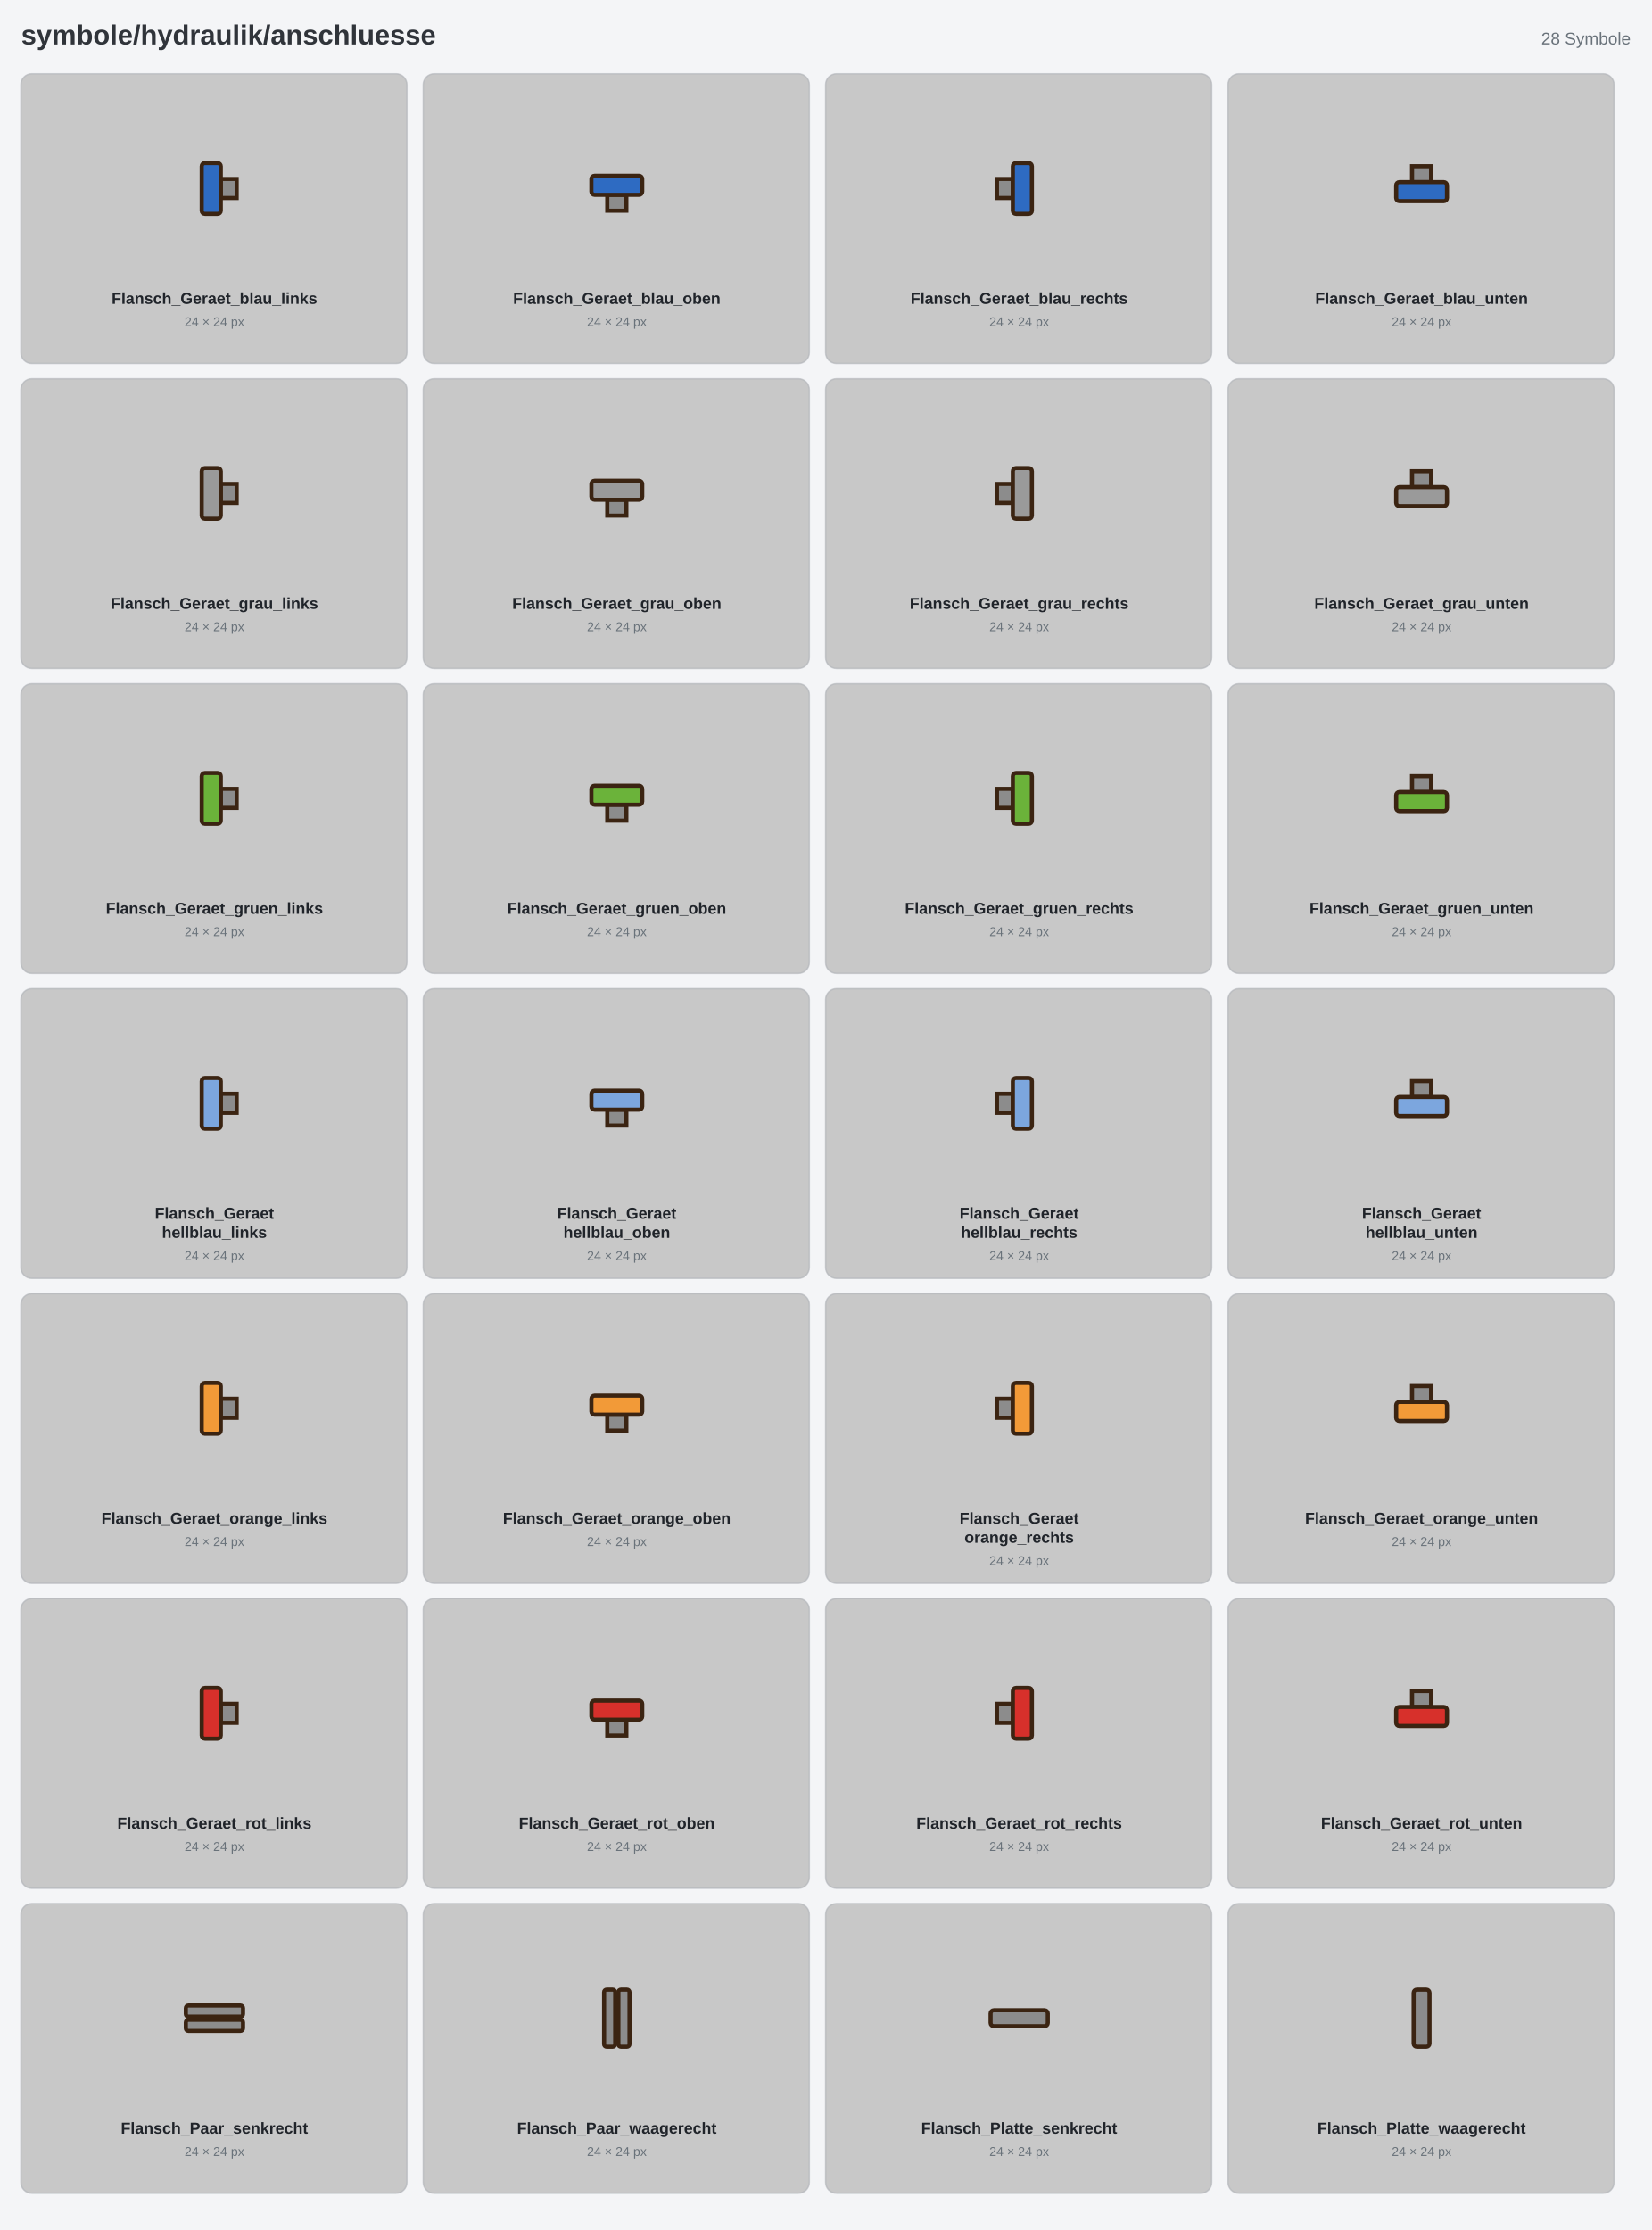
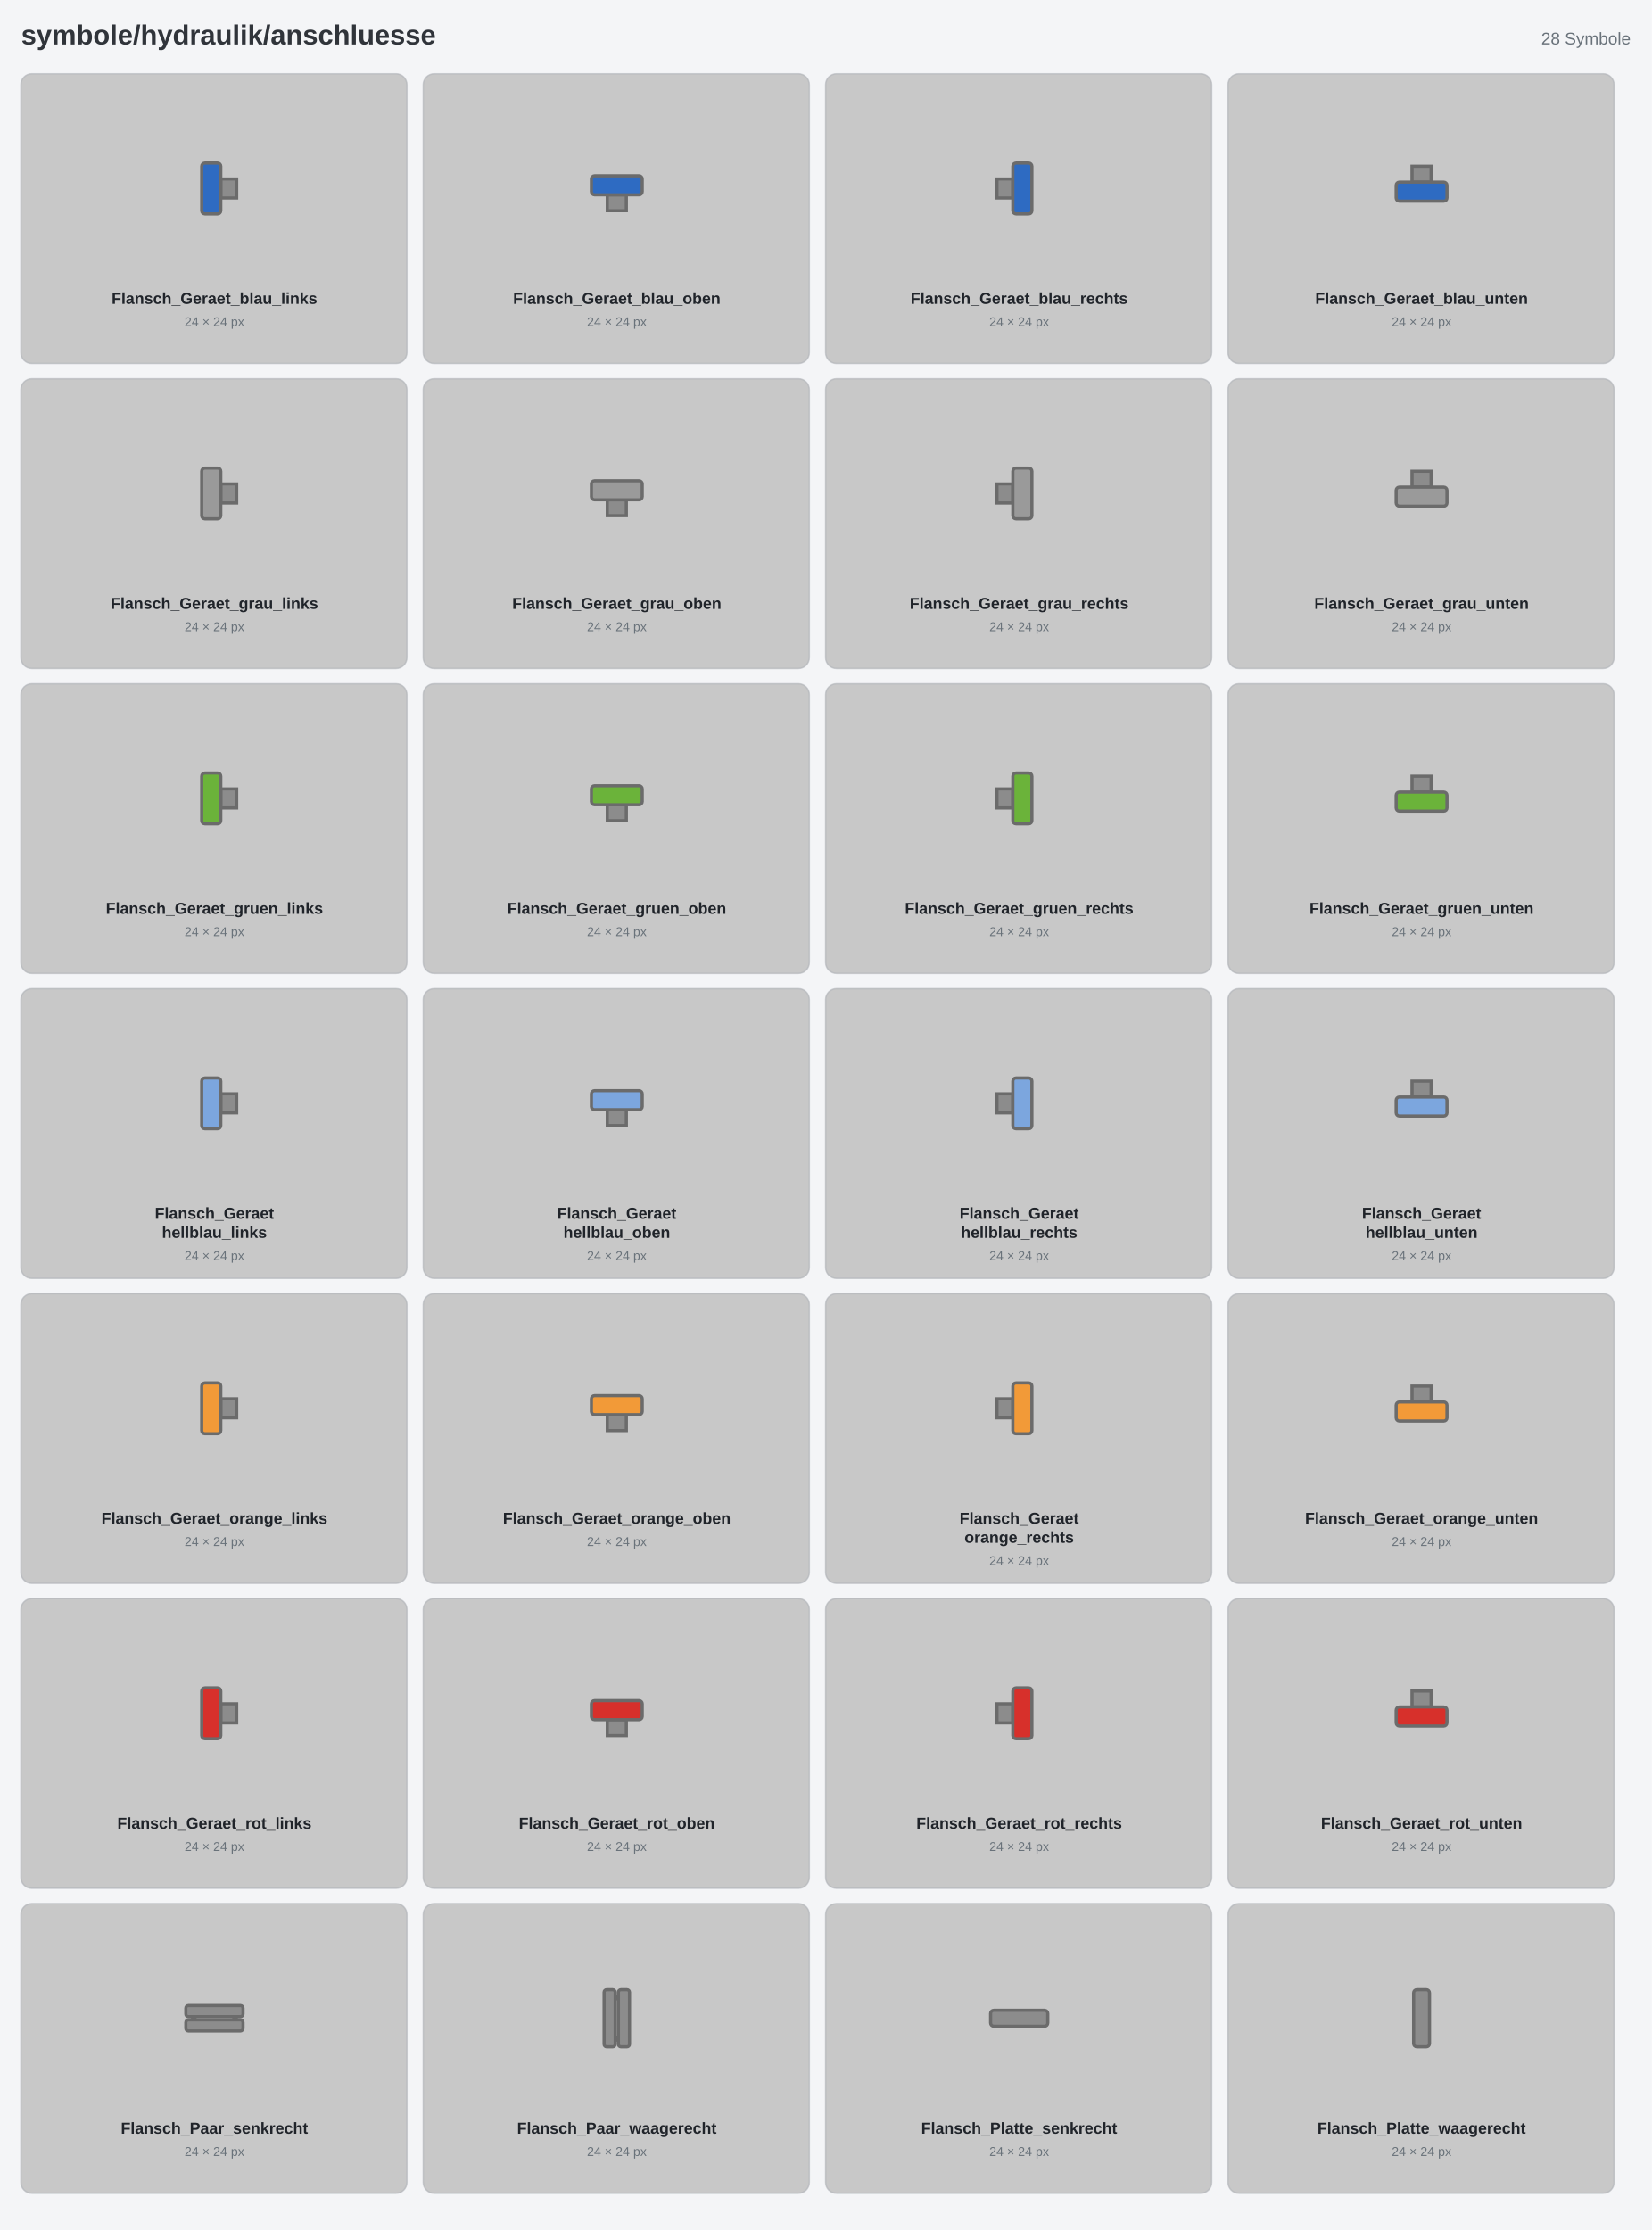
<svg xmlns="http://www.w3.org/2000/svg" width="1560" height="2106" viewBox="0 0 1560 2106">
  <style>text{font-family:Segoe UI, Arial, Helvetica, sans-serif}.name{font-size:15px;font-weight:700;fill:#20242A;text-anchor:middle}.mass{font-size:12px;fill:#69727A;text-anchor:middle}</style>
  <rect width="1560" height="2106" fill="#F4F5F7" />
  <text x="20" y="42" font-size="26" font-weight="700" fill="#30343A">symbole/hydraulik/anschluesse</text>
  <text x="1540" y="42" font-size="16" fill="#69727A" text-anchor="end">28 Symbole</text>
  <g id="Flansch_Geraet_blau_links">
    <rect x="19" y="69" width="366" height="275" rx="11" fill="#D1D3D7" />
    <rect x="20" y="70" width="364" height="273" rx="10" fill="#C8C8C8" stroke="#BBBDC0" />
    <svg x="166.5" y="142" width="72" height="72" viewBox="0 0 24 24" overflow="hidden">
      <g transform="rotate(90 12 12)">
-         <rect x="9" y="5" width="6" height="5" fill="#8C8C8C" stroke="#3B2412" stroke-width="1.3" />
-         <rect x="4" y="10" width="16" height="6" rx="1" fill="#2E6BC2" stroke="#3B2412" stroke-width="1.3" />
+         <rect x="9" y="5" width="6" height="5" fill="#8C8C8C" stroke="#6B6B6B" stroke-width="1" />
+         <rect x="4" y="10" width="16" height="6" rx="1" fill="#2E6BC2" stroke="#6B6B6B" stroke-width="1" />
      </g>
    </svg>
    <text x="202.5" y="287" class="name">Flansch_Geraet_blau_links</text>
    <text x="202.5" y="308" class="mass">24 × 24 px</text>
  </g>
  <g id="Flansch_Geraet_blau_oben">
    <rect x="399" y="69" width="366" height="275" rx="11" fill="#D1D3D7" />
    <rect x="400" y="70" width="364" height="273" rx="10" fill="#C8C8C8" stroke="#BBBDC0" />
    <svg x="546.5" y="142" width="72" height="72" viewBox="0 0 24 24" overflow="hidden">
      <g transform="rotate(180 12 12)">
-         <rect x="9" y="5" width="6" height="5" fill="#8C8C8C" stroke="#3B2412" stroke-width="1.3" />
-         <rect x="4" y="10" width="16" height="6" rx="1" fill="#2E6BC2" stroke="#3B2412" stroke-width="1.3" />
+         <rect x="9" y="5" width="6" height="5" fill="#8C8C8C" stroke="#6B6B6B" stroke-width="1" />
+         <rect x="4" y="10" width="16" height="6" rx="1" fill="#2E6BC2" stroke="#6B6B6B" stroke-width="1" />
      </g>
    </svg>
    <text x="582.5" y="287" class="name">Flansch_Geraet_blau_oben</text>
    <text x="582.5" y="308" class="mass">24 × 24 px</text>
  </g>
  <g id="Flansch_Geraet_blau_rechts">
    <rect x="779" y="69" width="366" height="275" rx="11" fill="#D1D3D7" />
    <rect x="780" y="70" width="364" height="273" rx="10" fill="#C8C8C8" stroke="#BBBDC0" />
    <svg x="926.5" y="142" width="72" height="72" viewBox="0 0 24 24" overflow="hidden">
      <g transform="rotate(270 12 12)">
-         <rect x="9" y="5" width="6" height="5" fill="#8C8C8C" stroke="#3B2412" stroke-width="1.3" />
-         <rect x="4" y="10" width="16" height="6" rx="1" fill="#2E6BC2" stroke="#3B2412" stroke-width="1.3" />
+         <rect x="9" y="5" width="6" height="5" fill="#8C8C8C" stroke="#6B6B6B" stroke-width="1" />
+         <rect x="4" y="10" width="16" height="6" rx="1" fill="#2E6BC2" stroke="#6B6B6B" stroke-width="1" />
      </g>
    </svg>
    <text x="962.5" y="287" class="name">Flansch_Geraet_blau_rechts</text>
    <text x="962.5" y="308" class="mass">24 × 24 px</text>
  </g>
  <g id="Flansch_Geraet_blau_unten">
    <rect x="1159" y="69" width="366" height="275" rx="11" fill="#D1D3D7" />
    <rect x="1160" y="70" width="364" height="273" rx="10" fill="#C8C8C8" stroke="#BBBDC0" />
    <svg x="1306.5" y="142" width="72" height="72" viewBox="0 0 24 24" overflow="hidden">
      <g transform="rotate(0 12 12)">
-         <rect x="9" y="5" width="6" height="5" fill="#8C8C8C" stroke="#3B2412" stroke-width="1.3" />
-         <rect x="4" y="10" width="16" height="6" rx="1" fill="#2E6BC2" stroke="#3B2412" stroke-width="1.3" />
+         <rect x="9" y="5" width="6" height="5" fill="#8C8C8C" stroke="#6B6B6B" stroke-width="1" />
+         <rect x="4" y="10" width="16" height="6" rx="1" fill="#2E6BC2" stroke="#6B6B6B" stroke-width="1" />
      </g>
    </svg>
    <text x="1342.5" y="287" class="name">Flansch_Geraet_blau_unten</text>
    <text x="1342.5" y="308" class="mass">24 × 24 px</text>
  </g>
  <g id="Flansch_Geraet_grau_links">
    <rect x="19" y="357" width="366" height="275" rx="11" fill="#D1D3D7" />
    <rect x="20" y="358" width="364" height="273" rx="10" fill="#C8C8C8" stroke="#BBBDC0" />
    <svg x="166.5" y="430" width="72" height="72" viewBox="0 0 24 24" overflow="hidden">
      <g transform="rotate(90 12 12)">
-         <rect x="9" y="5" width="6" height="5" fill="#8C8C8C" stroke="#3B2412" stroke-width="1.3" />
-         <rect x="4" y="10" width="16" height="6" rx="1" fill="#9A9A9A" stroke="#3B2412" stroke-width="1.3" />
+         <rect x="9" y="5" width="6" height="5" fill="#8C8C8C" stroke="#6B6B6B" stroke-width="1" />
+         <rect x="4" y="10" width="16" height="6" rx="1" fill="#9A9A9A" stroke="#6B6B6B" stroke-width="1" />
      </g>
    </svg>
    <text x="202.5" y="575" class="name">Flansch_Geraet_grau_links</text>
    <text x="202.5" y="596" class="mass">24 × 24 px</text>
  </g>
  <g id="Flansch_Geraet_grau_oben">
    <rect x="399" y="357" width="366" height="275" rx="11" fill="#D1D3D7" />
    <rect x="400" y="358" width="364" height="273" rx="10" fill="#C8C8C8" stroke="#BBBDC0" />
    <svg x="546.5" y="430" width="72" height="72" viewBox="0 0 24 24" overflow="hidden">
      <g transform="rotate(180 12 12)">
-         <rect x="9" y="5" width="6" height="5" fill="#8C8C8C" stroke="#3B2412" stroke-width="1.3" />
-         <rect x="4" y="10" width="16" height="6" rx="1" fill="#9A9A9A" stroke="#3B2412" stroke-width="1.3" />
+         <rect x="9" y="5" width="6" height="5" fill="#8C8C8C" stroke="#6B6B6B" stroke-width="1" />
+         <rect x="4" y="10" width="16" height="6" rx="1" fill="#9A9A9A" stroke="#6B6B6B" stroke-width="1" />
      </g>
    </svg>
    <text x="582.5" y="575" class="name">Flansch_Geraet_grau_oben</text>
    <text x="582.5" y="596" class="mass">24 × 24 px</text>
  </g>
  <g id="Flansch_Geraet_grau_rechts">
    <rect x="779" y="357" width="366" height="275" rx="11" fill="#D1D3D7" />
    <rect x="780" y="358" width="364" height="273" rx="10" fill="#C8C8C8" stroke="#BBBDC0" />
    <svg x="926.5" y="430" width="72" height="72" viewBox="0 0 24 24" overflow="hidden">
      <g transform="rotate(270 12 12)">
-         <rect x="9" y="5" width="6" height="5" fill="#8C8C8C" stroke="#3B2412" stroke-width="1.3" />
-         <rect x="4" y="10" width="16" height="6" rx="1" fill="#9A9A9A" stroke="#3B2412" stroke-width="1.3" />
+         <rect x="9" y="5" width="6" height="5" fill="#8C8C8C" stroke="#6B6B6B" stroke-width="1" />
+         <rect x="4" y="10" width="16" height="6" rx="1" fill="#9A9A9A" stroke="#6B6B6B" stroke-width="1" />
      </g>
    </svg>
    <text x="962.5" y="575" class="name">Flansch_Geraet_grau_rechts</text>
    <text x="962.5" y="596" class="mass">24 × 24 px</text>
  </g>
  <g id="Flansch_Geraet_grau_unten">
    <rect x="1159" y="357" width="366" height="275" rx="11" fill="#D1D3D7" />
    <rect x="1160" y="358" width="364" height="273" rx="10" fill="#C8C8C8" stroke="#BBBDC0" />
    <svg x="1306.5" y="430" width="72" height="72" viewBox="0 0 24 24" overflow="hidden">
      <g transform="rotate(0 12 12)">
-         <rect x="9" y="5" width="6" height="5" fill="#8C8C8C" stroke="#3B2412" stroke-width="1.3" />
-         <rect x="4" y="10" width="16" height="6" rx="1" fill="#9A9A9A" stroke="#3B2412" stroke-width="1.3" />
+         <rect x="9" y="5" width="6" height="5" fill="#8C8C8C" stroke="#6B6B6B" stroke-width="1" />
+         <rect x="4" y="10" width="16" height="6" rx="1" fill="#9A9A9A" stroke="#6B6B6B" stroke-width="1" />
      </g>
    </svg>
    <text x="1342.5" y="575" class="name">Flansch_Geraet_grau_unten</text>
    <text x="1342.5" y="596" class="mass">24 × 24 px</text>
  </g>
  <g id="Flansch_Geraet_gruen_links">
    <rect x="19" y="645" width="366" height="275" rx="11" fill="#D1D3D7" />
    <rect x="20" y="646" width="364" height="273" rx="10" fill="#C8C8C8" stroke="#BBBDC0" />
    <svg x="166.5" y="718" width="72" height="72" viewBox="0 0 24 24" overflow="hidden">
      <g transform="rotate(90 12 12)">
-         <rect x="9" y="5" width="6" height="5" fill="#8C8C8C" stroke="#3B2412" stroke-width="1.3" />
-         <rect x="4" y="10" width="16" height="6" rx="1" fill="#6BB33A" stroke="#3B2412" stroke-width="1.3" />
+         <rect x="9" y="5" width="6" height="5" fill="#8C8C8C" stroke="#6B6B6B" stroke-width="1" />
+         <rect x="4" y="10" width="16" height="6" rx="1" fill="#6BB33A" stroke="#6B6B6B" stroke-width="1" />
      </g>
    </svg>
    <text x="202.5" y="863" class="name">Flansch_Geraet_gruen_links</text>
    <text x="202.5" y="884" class="mass">24 × 24 px</text>
  </g>
  <g id="Flansch_Geraet_gruen_oben">
    <rect x="399" y="645" width="366" height="275" rx="11" fill="#D1D3D7" />
    <rect x="400" y="646" width="364" height="273" rx="10" fill="#C8C8C8" stroke="#BBBDC0" />
    <svg x="546.5" y="718" width="72" height="72" viewBox="0 0 24 24" overflow="hidden">
      <g transform="rotate(180 12 12)">
-         <rect x="9" y="5" width="6" height="5" fill="#8C8C8C" stroke="#3B2412" stroke-width="1.3" />
-         <rect x="4" y="10" width="16" height="6" rx="1" fill="#6BB33A" stroke="#3B2412" stroke-width="1.3" />
+         <rect x="9" y="5" width="6" height="5" fill="#8C8C8C" stroke="#6B6B6B" stroke-width="1" />
+         <rect x="4" y="10" width="16" height="6" rx="1" fill="#6BB33A" stroke="#6B6B6B" stroke-width="1" />
      </g>
    </svg>
    <text x="582.5" y="863" class="name">Flansch_Geraet_gruen_oben</text>
    <text x="582.5" y="884" class="mass">24 × 24 px</text>
  </g>
  <g id="Flansch_Geraet_gruen_rechts">
    <rect x="779" y="645" width="366" height="275" rx="11" fill="#D1D3D7" />
    <rect x="780" y="646" width="364" height="273" rx="10" fill="#C8C8C8" stroke="#BBBDC0" />
    <svg x="926.5" y="718" width="72" height="72" viewBox="0 0 24 24" overflow="hidden">
      <g transform="rotate(270 12 12)">
-         <rect x="9" y="5" width="6" height="5" fill="#8C8C8C" stroke="#3B2412" stroke-width="1.3" />
-         <rect x="4" y="10" width="16" height="6" rx="1" fill="#6BB33A" stroke="#3B2412" stroke-width="1.3" />
+         <rect x="9" y="5" width="6" height="5" fill="#8C8C8C" stroke="#6B6B6B" stroke-width="1" />
+         <rect x="4" y="10" width="16" height="6" rx="1" fill="#6BB33A" stroke="#6B6B6B" stroke-width="1" />
      </g>
    </svg>
    <text x="962.5" y="863" class="name">Flansch_Geraet_gruen_rechts</text>
    <text x="962.5" y="884" class="mass">24 × 24 px</text>
  </g>
  <g id="Flansch_Geraet_gruen_unten">
    <rect x="1159" y="645" width="366" height="275" rx="11" fill="#D1D3D7" />
    <rect x="1160" y="646" width="364" height="273" rx="10" fill="#C8C8C8" stroke="#BBBDC0" />
    <svg x="1306.5" y="718" width="72" height="72" viewBox="0 0 24 24" overflow="hidden">
      <g transform="rotate(0 12 12)">
-         <rect x="9" y="5" width="6" height="5" fill="#8C8C8C" stroke="#3B2412" stroke-width="1.3" />
-         <rect x="4" y="10" width="16" height="6" rx="1" fill="#6BB33A" stroke="#3B2412" stroke-width="1.3" />
+         <rect x="9" y="5" width="6" height="5" fill="#8C8C8C" stroke="#6B6B6B" stroke-width="1" />
+         <rect x="4" y="10" width="16" height="6" rx="1" fill="#6BB33A" stroke="#6B6B6B" stroke-width="1" />
      </g>
    </svg>
    <text x="1342.5" y="863" class="name">Flansch_Geraet_gruen_unten</text>
    <text x="1342.5" y="884" class="mass">24 × 24 px</text>
  </g>
  <g id="Flansch_Geraet_hellblau_links">
    <rect x="19" y="933" width="366" height="275" rx="11" fill="#D1D3D7" />
    <rect x="20" y="934" width="364" height="273" rx="10" fill="#C8C8C8" stroke="#BBBDC0" />
    <svg x="166.5" y="1006" width="72" height="72" viewBox="0 0 24 24" overflow="hidden">
      <g transform="rotate(90 12 12)">
-         <rect x="9" y="5" width="6" height="5" fill="#8C8C8C" stroke="#3B2412" stroke-width="1.3" />
-         <rect x="4" y="10" width="16" height="6" rx="1" fill="#7CA6DE" stroke="#3B2412" stroke-width="1.3" />
+         <rect x="9" y="5" width="6" height="5" fill="#8C8C8C" stroke="#6B6B6B" stroke-width="1" />
+         <rect x="4" y="10" width="16" height="6" rx="1" fill="#7CA6DE" stroke="#6B6B6B" stroke-width="1" />
      </g>
    </svg>
    <text x="202.5" y="1151" class="name">Flansch_Geraet</text>
    <text x="202.5" y="1169" class="name">hellblau_links</text>
    <text x="202.5" y="1190" class="mass">24 × 24 px</text>
  </g>
  <g id="Flansch_Geraet_hellblau_oben">
    <rect x="399" y="933" width="366" height="275" rx="11" fill="#D1D3D7" />
    <rect x="400" y="934" width="364" height="273" rx="10" fill="#C8C8C8" stroke="#BBBDC0" />
    <svg x="546.5" y="1006" width="72" height="72" viewBox="0 0 24 24" overflow="hidden">
      <g transform="rotate(180 12 12)">
-         <rect x="9" y="5" width="6" height="5" fill="#8C8C8C" stroke="#3B2412" stroke-width="1.3" />
-         <rect x="4" y="10" width="16" height="6" rx="1" fill="#7CA6DE" stroke="#3B2412" stroke-width="1.3" />
+         <rect x="9" y="5" width="6" height="5" fill="#8C8C8C" stroke="#6B6B6B" stroke-width="1" />
+         <rect x="4" y="10" width="16" height="6" rx="1" fill="#7CA6DE" stroke="#6B6B6B" stroke-width="1" />
      </g>
    </svg>
    <text x="582.5" y="1151" class="name">Flansch_Geraet</text>
    <text x="582.5" y="1169" class="name">hellblau_oben</text>
    <text x="582.5" y="1190" class="mass">24 × 24 px</text>
  </g>
  <g id="Flansch_Geraet_hellblau_rechts">
    <rect x="779" y="933" width="366" height="275" rx="11" fill="#D1D3D7" />
    <rect x="780" y="934" width="364" height="273" rx="10" fill="#C8C8C8" stroke="#BBBDC0" />
    <svg x="926.5" y="1006" width="72" height="72" viewBox="0 0 24 24" overflow="hidden">
      <g transform="rotate(270 12 12)">
-         <rect x="9" y="5" width="6" height="5" fill="#8C8C8C" stroke="#3B2412" stroke-width="1.3" />
-         <rect x="4" y="10" width="16" height="6" rx="1" fill="#7CA6DE" stroke="#3B2412" stroke-width="1.3" />
+         <rect x="9" y="5" width="6" height="5" fill="#8C8C8C" stroke="#6B6B6B" stroke-width="1" />
+         <rect x="4" y="10" width="16" height="6" rx="1" fill="#7CA6DE" stroke="#6B6B6B" stroke-width="1" />
      </g>
    </svg>
    <text x="962.5" y="1151" class="name">Flansch_Geraet</text>
    <text x="962.5" y="1169" class="name">hellblau_rechts</text>
    <text x="962.5" y="1190" class="mass">24 × 24 px</text>
  </g>
  <g id="Flansch_Geraet_hellblau_unten">
    <rect x="1159" y="933" width="366" height="275" rx="11" fill="#D1D3D7" />
    <rect x="1160" y="934" width="364" height="273" rx="10" fill="#C8C8C8" stroke="#BBBDC0" />
    <svg x="1306.5" y="1006" width="72" height="72" viewBox="0 0 24 24" overflow="hidden">
      <g transform="rotate(0 12 12)">
-         <rect x="9" y="5" width="6" height="5" fill="#8C8C8C" stroke="#3B2412" stroke-width="1.3" />
-         <rect x="4" y="10" width="16" height="6" rx="1" fill="#7CA6DE" stroke="#3B2412" stroke-width="1.3" />
+         <rect x="9" y="5" width="6" height="5" fill="#8C8C8C" stroke="#6B6B6B" stroke-width="1" />
+         <rect x="4" y="10" width="16" height="6" rx="1" fill="#7CA6DE" stroke="#6B6B6B" stroke-width="1" />
      </g>
    </svg>
    <text x="1342.5" y="1151" class="name">Flansch_Geraet</text>
    <text x="1342.5" y="1169" class="name">hellblau_unten</text>
    <text x="1342.5" y="1190" class="mass">24 × 24 px</text>
  </g>
  <g id="Flansch_Geraet_orange_links">
    <rect x="19" y="1221" width="366" height="275" rx="11" fill="#D1D3D7" />
    <rect x="20" y="1222" width="364" height="273" rx="10" fill="#C8C8C8" stroke="#BBBDC0" />
    <svg x="166.5" y="1294" width="72" height="72" viewBox="0 0 24 24" overflow="hidden">
      <g transform="rotate(90 12 12)">
-         <rect x="9" y="5" width="6" height="5" fill="#8C8C8C" stroke="#3B2412" stroke-width="1.3" />
-         <rect x="4" y="10" width="16" height="6" rx="1" fill="#F29A38" stroke="#3B2412" stroke-width="1.3" />
+         <rect x="9" y="5" width="6" height="5" fill="#8C8C8C" stroke="#6B6B6B" stroke-width="1" />
+         <rect x="4" y="10" width="16" height="6" rx="1" fill="#F29A38" stroke="#6B6B6B" stroke-width="1" />
      </g>
    </svg>
    <text x="202.5" y="1439" class="name">Flansch_Geraet_orange_links</text>
    <text x="202.5" y="1460" class="mass">24 × 24 px</text>
  </g>
  <g id="Flansch_Geraet_orange_oben">
    <rect x="399" y="1221" width="366" height="275" rx="11" fill="#D1D3D7" />
    <rect x="400" y="1222" width="364" height="273" rx="10" fill="#C8C8C8" stroke="#BBBDC0" />
    <svg x="546.5" y="1294" width="72" height="72" viewBox="0 0 24 24" overflow="hidden">
      <g transform="rotate(180 12 12)">
-         <rect x="9" y="5" width="6" height="5" fill="#8C8C8C" stroke="#3B2412" stroke-width="1.3" />
-         <rect x="4" y="10" width="16" height="6" rx="1" fill="#F29A38" stroke="#3B2412" stroke-width="1.3" />
+         <rect x="9" y="5" width="6" height="5" fill="#8C8C8C" stroke="#6B6B6B" stroke-width="1" />
+         <rect x="4" y="10" width="16" height="6" rx="1" fill="#F29A38" stroke="#6B6B6B" stroke-width="1" />
      </g>
    </svg>
    <text x="582.5" y="1439" class="name">Flansch_Geraet_orange_oben</text>
    <text x="582.5" y="1460" class="mass">24 × 24 px</text>
  </g>
  <g id="Flansch_Geraet_orange_rechts">
    <rect x="779" y="1221" width="366" height="275" rx="11" fill="#D1D3D7" />
    <rect x="780" y="1222" width="364" height="273" rx="10" fill="#C8C8C8" stroke="#BBBDC0" />
    <svg x="926.5" y="1294" width="72" height="72" viewBox="0 0 24 24" overflow="hidden">
      <g transform="rotate(270 12 12)">
-         <rect x="9" y="5" width="6" height="5" fill="#8C8C8C" stroke="#3B2412" stroke-width="1.3" />
-         <rect x="4" y="10" width="16" height="6" rx="1" fill="#F29A38" stroke="#3B2412" stroke-width="1.3" />
+         <rect x="9" y="5" width="6" height="5" fill="#8C8C8C" stroke="#6B6B6B" stroke-width="1" />
+         <rect x="4" y="10" width="16" height="6" rx="1" fill="#F29A38" stroke="#6B6B6B" stroke-width="1" />
      </g>
    </svg>
    <text x="962.5" y="1439" class="name">Flansch_Geraet</text>
    <text x="962.5" y="1457" class="name">orange_rechts</text>
    <text x="962.5" y="1478" class="mass">24 × 24 px</text>
  </g>
  <g id="Flansch_Geraet_orange_unten">
    <rect x="1159" y="1221" width="366" height="275" rx="11" fill="#D1D3D7" />
    <rect x="1160" y="1222" width="364" height="273" rx="10" fill="#C8C8C8" stroke="#BBBDC0" />
    <svg x="1306.5" y="1294" width="72" height="72" viewBox="0 0 24 24" overflow="hidden">
      <g transform="rotate(0 12 12)">
-         <rect x="9" y="5" width="6" height="5" fill="#8C8C8C" stroke="#3B2412" stroke-width="1.3" />
-         <rect x="4" y="10" width="16" height="6" rx="1" fill="#F29A38" stroke="#3B2412" stroke-width="1.3" />
+         <rect x="9" y="5" width="6" height="5" fill="#8C8C8C" stroke="#6B6B6B" stroke-width="1" />
+         <rect x="4" y="10" width="16" height="6" rx="1" fill="#F29A38" stroke="#6B6B6B" stroke-width="1" />
      </g>
    </svg>
    <text x="1342.5" y="1439" class="name">Flansch_Geraet_orange_unten</text>
    <text x="1342.5" y="1460" class="mass">24 × 24 px</text>
  </g>
  <g id="Flansch_Geraet_rot_links">
    <rect x="19" y="1509" width="366" height="275" rx="11" fill="#D1D3D7" />
    <rect x="20" y="1510" width="364" height="273" rx="10" fill="#C8C8C8" stroke="#BBBDC0" />
    <svg x="166.5" y="1582" width="72" height="72" viewBox="0 0 24 24" overflow="hidden">
      <g transform="rotate(90 12 12)">
-         <rect x="9" y="5" width="6" height="5" fill="#8C8C8C" stroke="#3B2412" stroke-width="1.3" />
-         <rect x="4" y="10" width="16" height="6" rx="1" fill="#D7302B" stroke="#3B2412" stroke-width="1.3" />
+         <rect x="9" y="5" width="6" height="5" fill="#8C8C8C" stroke="#6B6B6B" stroke-width="1" />
+         <rect x="4" y="10" width="16" height="6" rx="1" fill="#D7302B" stroke="#6B6B6B" stroke-width="1" />
      </g>
    </svg>
    <text x="202.5" y="1727" class="name">Flansch_Geraet_rot_links</text>
    <text x="202.5" y="1748" class="mass">24 × 24 px</text>
  </g>
  <g id="Flansch_Geraet_rot_oben">
    <rect x="399" y="1509" width="366" height="275" rx="11" fill="#D1D3D7" />
    <rect x="400" y="1510" width="364" height="273" rx="10" fill="#C8C8C8" stroke="#BBBDC0" />
    <svg x="546.5" y="1582" width="72" height="72" viewBox="0 0 24 24" overflow="hidden">
      <g transform="rotate(180 12 12)">
-         <rect x="9" y="5" width="6" height="5" fill="#8C8C8C" stroke="#3B2412" stroke-width="1.3" />
-         <rect x="4" y="10" width="16" height="6" rx="1" fill="#D7302B" stroke="#3B2412" stroke-width="1.3" />
+         <rect x="9" y="5" width="6" height="5" fill="#8C8C8C" stroke="#6B6B6B" stroke-width="1" />
+         <rect x="4" y="10" width="16" height="6" rx="1" fill="#D7302B" stroke="#6B6B6B" stroke-width="1" />
      </g>
    </svg>
    <text x="582.5" y="1727" class="name">Flansch_Geraet_rot_oben</text>
    <text x="582.5" y="1748" class="mass">24 × 24 px</text>
  </g>
  <g id="Flansch_Geraet_rot_rechts">
    <rect x="779" y="1509" width="366" height="275" rx="11" fill="#D1D3D7" />
    <rect x="780" y="1510" width="364" height="273" rx="10" fill="#C8C8C8" stroke="#BBBDC0" />
    <svg x="926.5" y="1582" width="72" height="72" viewBox="0 0 24 24" overflow="hidden">
      <g transform="rotate(270 12 12)">
-         <rect x="9" y="5" width="6" height="5" fill="#8C8C8C" stroke="#3B2412" stroke-width="1.3" />
-         <rect x="4" y="10" width="16" height="6" rx="1" fill="#D7302B" stroke="#3B2412" stroke-width="1.3" />
+         <rect x="9" y="5" width="6" height="5" fill="#8C8C8C" stroke="#6B6B6B" stroke-width="1" />
+         <rect x="4" y="10" width="16" height="6" rx="1" fill="#D7302B" stroke="#6B6B6B" stroke-width="1" />
      </g>
    </svg>
    <text x="962.5" y="1727" class="name">Flansch_Geraet_rot_rechts</text>
    <text x="962.5" y="1748" class="mass">24 × 24 px</text>
  </g>
  <g id="Flansch_Geraet_rot_unten">
    <rect x="1159" y="1509" width="366" height="275" rx="11" fill="#D1D3D7" />
    <rect x="1160" y="1510" width="364" height="273" rx="10" fill="#C8C8C8" stroke="#BBBDC0" />
    <svg x="1306.5" y="1582" width="72" height="72" viewBox="0 0 24 24" overflow="hidden">
      <g transform="rotate(0 12 12)">
-         <rect x="9" y="5" width="6" height="5" fill="#8C8C8C" stroke="#3B2412" stroke-width="1.3" />
-         <rect x="4" y="10" width="16" height="6" rx="1" fill="#D7302B" stroke="#3B2412" stroke-width="1.3" />
+         <rect x="9" y="5" width="6" height="5" fill="#8C8C8C" stroke="#6B6B6B" stroke-width="1" />
+         <rect x="4" y="10" width="16" height="6" rx="1" fill="#D7302B" stroke="#6B6B6B" stroke-width="1" />
      </g>
    </svg>
    <text x="1342.5" y="1727" class="name">Flansch_Geraet_rot_unten</text>
    <text x="1342.5" y="1748" class="mass">24 × 24 px</text>
  </g>
  <g id="Flansch_Paar_senkrecht">
    <rect x="19" y="1797" width="366" height="275" rx="11" fill="#D1D3D7" />
    <rect x="20" y="1798" width="364" height="273" rx="10" fill="#C8C8C8" stroke="#BBBDC0" />
    <svg x="166.5" y="1870" width="72" height="72" viewBox="0 0 24 24" overflow="hidden">
      <g transform="rotate(0 12 12)">
-         <g fill="#8C8C8C" stroke="#3B2412" stroke-width="1.3">
+         <g fill="#8C8C8C" stroke="#6B6B6B" stroke-width="1">
          <rect x="3" y="8" width="18" height="3.5" rx=".8" />
          <rect x="3" y="12.5" width="18" height="3.5" rx=".8" />
        </g>
-         <g fill="#3B2412">
+         <g fill="#6B6B6B">
          <circle cx="5.5" cy="12" r=".9" />
          <circle cx="18.5" cy="12" r=".9" />
        </g>
      </g>
    </svg>
    <text x="202.5" y="2015" class="name">Flansch_Paar_senkrecht</text>
    <text x="202.5" y="2036" class="mass">24 × 24 px</text>
  </g>
  <g id="Flansch_Paar_waagerecht">
    <rect x="399" y="1797" width="366" height="275" rx="11" fill="#D1D3D7" />
    <rect x="400" y="1798" width="364" height="273" rx="10" fill="#C8C8C8" stroke="#BBBDC0" />
    <svg x="546.5" y="1870" width="72" height="72" viewBox="0 0 24 24" overflow="hidden">
      <g transform="rotate(90 12 12)">
-         <g fill="#8C8C8C" stroke="#3B2412" stroke-width="1.3">
+         <g fill="#8C8C8C" stroke="#6B6B6B" stroke-width="1">
          <rect x="3" y="8" width="18" height="3.5" rx=".8" />
          <rect x="3" y="12.5" width="18" height="3.5" rx=".8" />
        </g>
-         <g fill="#3B2412">
+         <g fill="#6B6B6B">
          <circle cx="5.5" cy="12" r=".9" />
          <circle cx="18.5" cy="12" r=".9" />
        </g>
      </g>
    </svg>
    <text x="582.5" y="2015" class="name">Flansch_Paar_waagerecht</text>
    <text x="582.5" y="2036" class="mass">24 × 24 px</text>
  </g>
  <g id="Flansch_Platte_senkrecht">
    <rect x="779" y="1797" width="366" height="275" rx="11" fill="#D1D3D7" />
    <rect x="780" y="1798" width="364" height="273" rx="10" fill="#C8C8C8" stroke="#BBBDC0" />
    <svg x="926.5" y="1870" width="72" height="72" viewBox="0 0 24 24" overflow="hidden">
      <g transform="rotate(0 12 12)">
-         <rect x="3" y="9.5" width="18" height="5" rx="1" fill="#8C8C8C" stroke="#3B2412" stroke-width="1.3" />
+         <rect x="3" y="9.5" width="18" height="5" rx="1" fill="#8C8C8C" stroke="#6B6B6B" stroke-width="1" />
      </g>
    </svg>
    <text x="962.5" y="2015" class="name">Flansch_Platte_senkrecht</text>
    <text x="962.5" y="2036" class="mass">24 × 24 px</text>
  </g>
  <g id="Flansch_Platte_waagerecht">
    <rect x="1159" y="1797" width="366" height="275" rx="11" fill="#D1D3D7" />
    <rect x="1160" y="1798" width="364" height="273" rx="10" fill="#C8C8C8" stroke="#BBBDC0" />
    <svg x="1306.5" y="1870" width="72" height="72" viewBox="0 0 24 24" overflow="hidden">
      <g transform="rotate(90 12 12)">
-         <rect x="3" y="9.5" width="18" height="5" rx="1" fill="#8C8C8C" stroke="#3B2412" stroke-width="1.3" />
+         <rect x="3" y="9.5" width="18" height="5" rx="1" fill="#8C8C8C" stroke="#6B6B6B" stroke-width="1" />
      </g>
    </svg>
    <text x="1342.5" y="2015" class="name">Flansch_Platte_waagerecht</text>
    <text x="1342.5" y="2036" class="mass">24 × 24 px</text>
  </g>
</svg>
